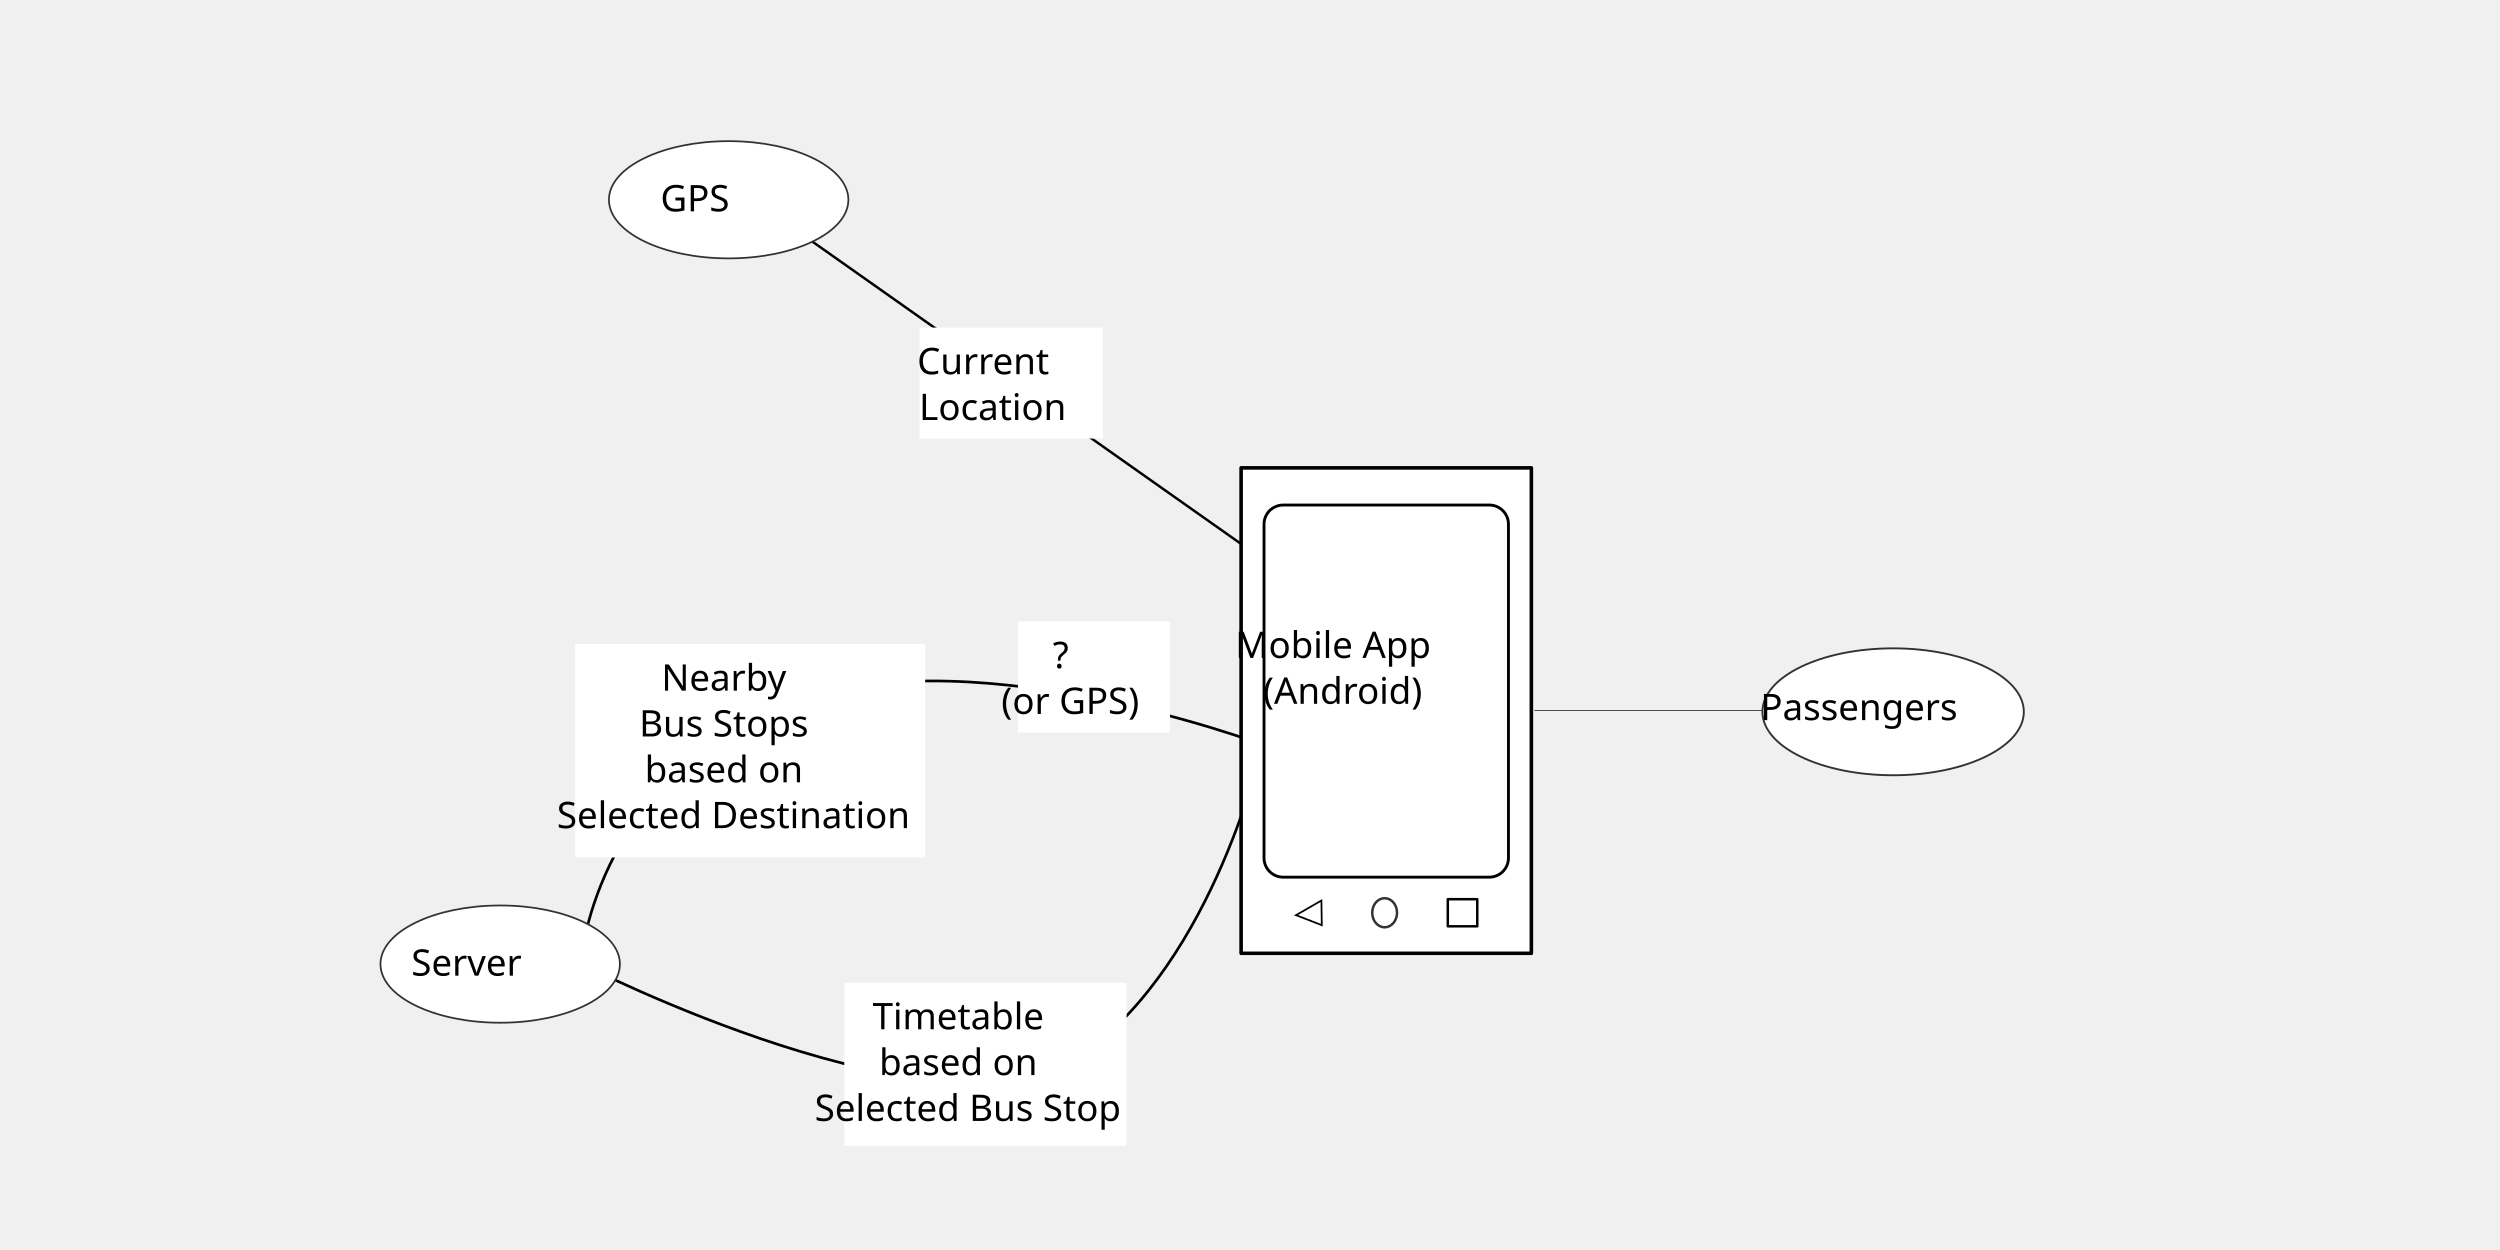
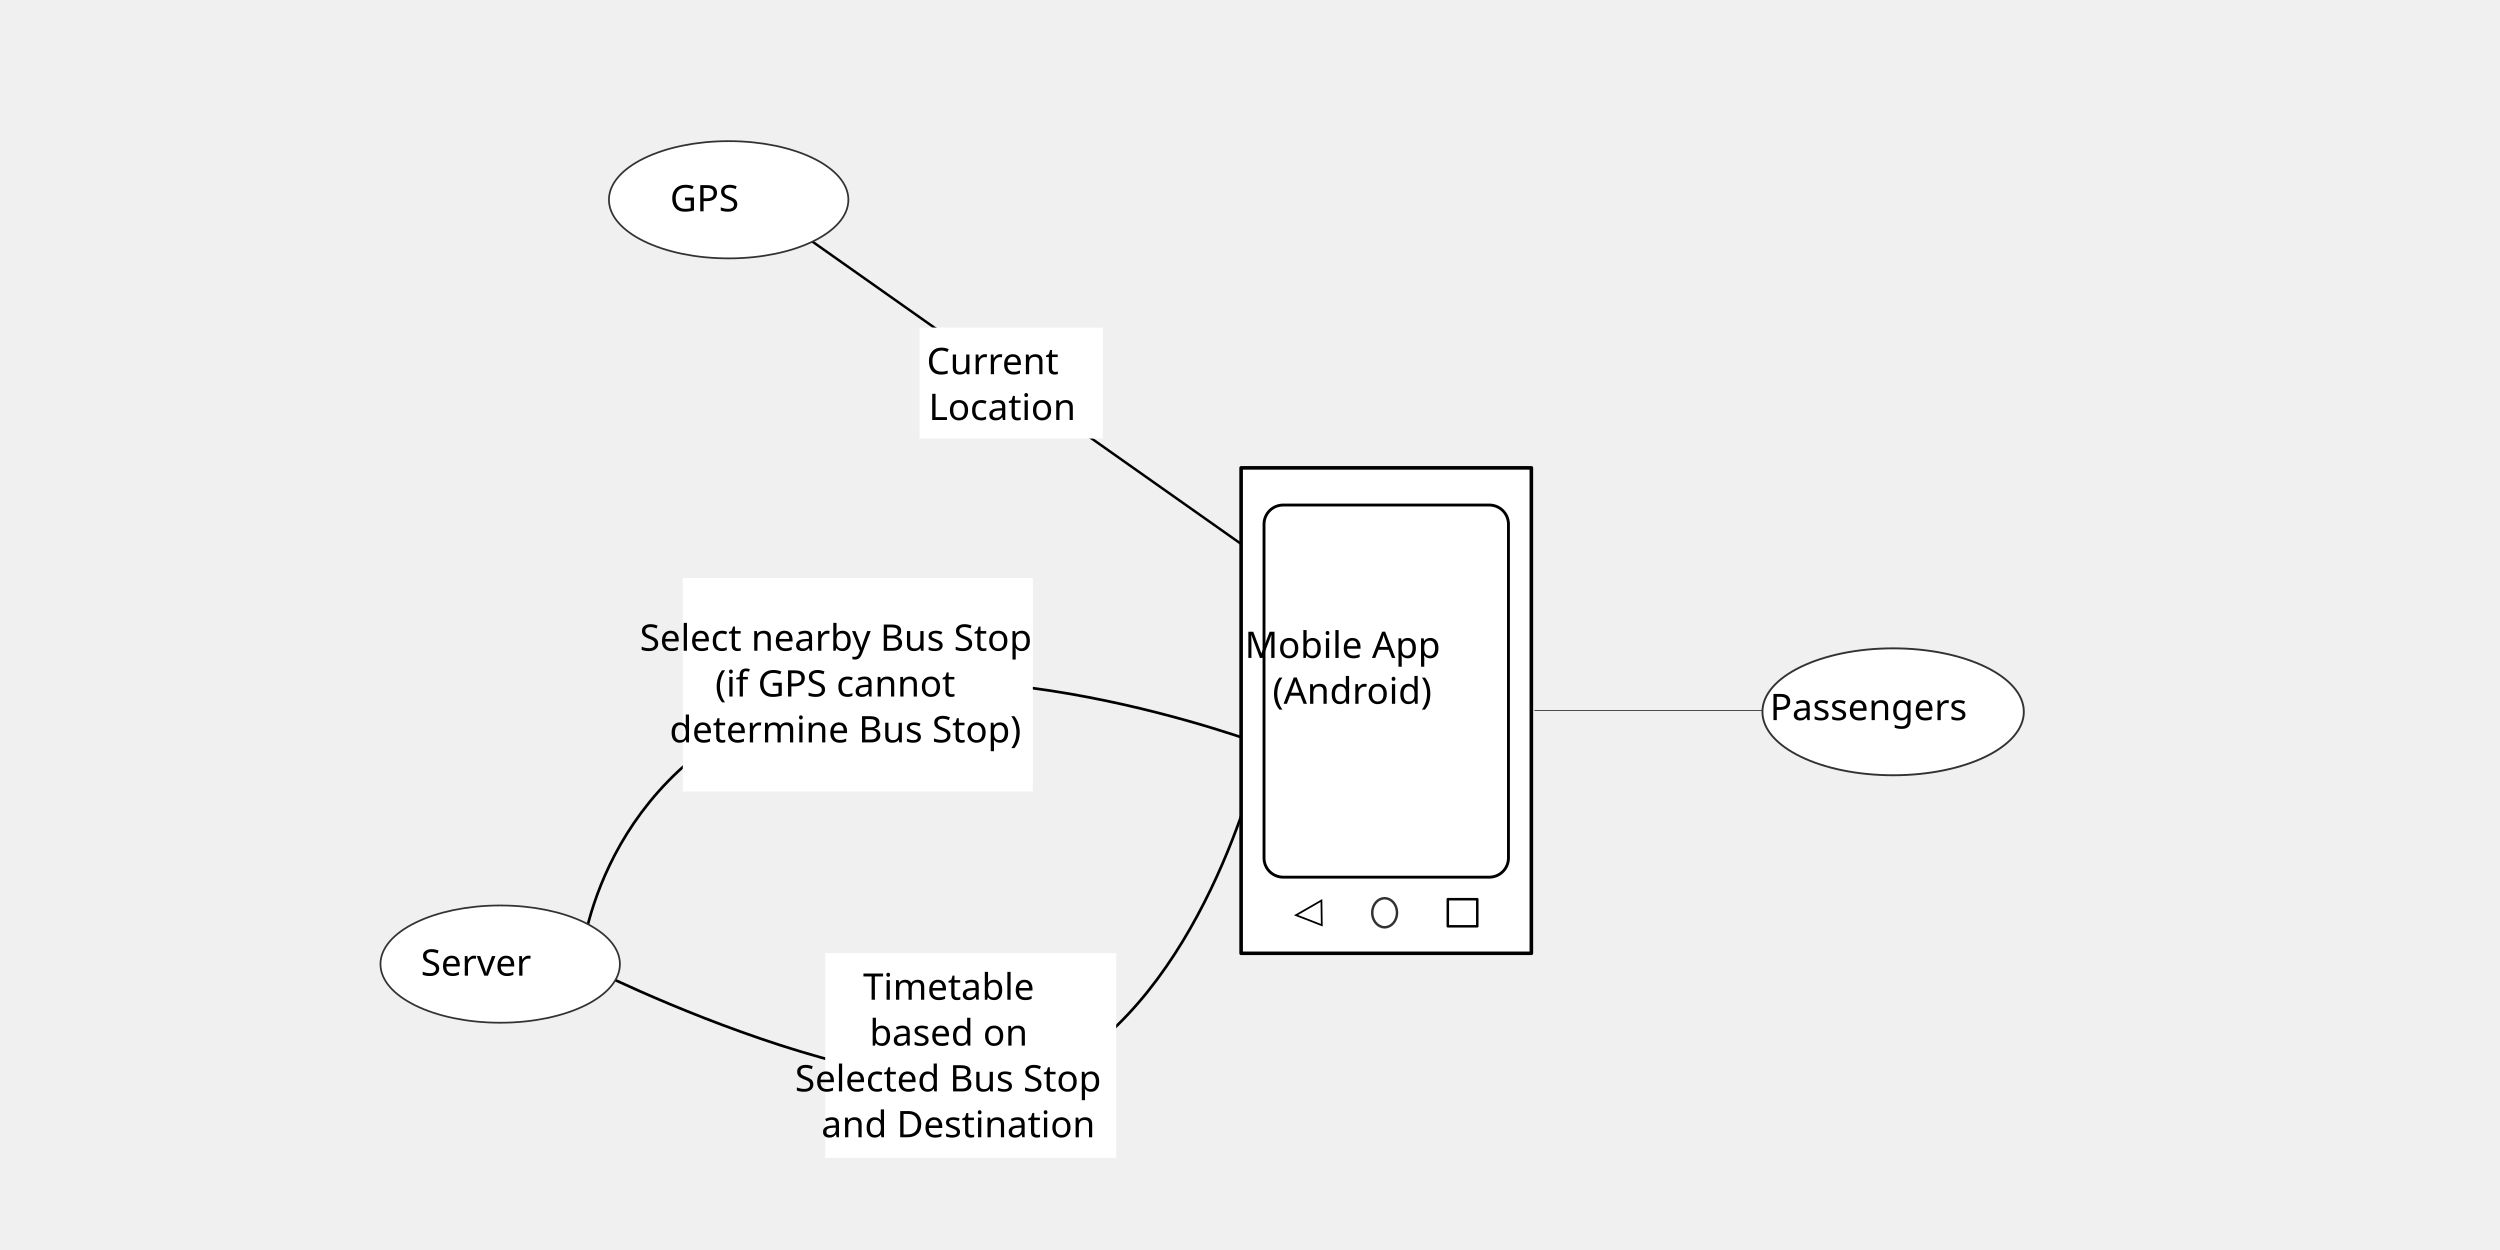
<svg xmlns="http://www.w3.org/2000/svg" xmlns:ns1="http://schemas.microsoft.com/visio/2003/SVGExtensions/" xmlns:xlink="http://www.w3.org/1999/xlink" width="1000" height="500" viewBox="0 0 750.001 375" xml:space="preserve" class="st8" version="1.1" id="svg1274" style="font-size:12px;overflow:visible;color-interpolation-filters:sRGB;fill:none;fill-rule:evenodd;stroke-linecap:square;stroke-miterlimit:3">
  <ns1:documentProperties ns1:langID="1033" ns1:metric="true" ns1:viewMarkup="false">
    <ns1:userDefs>
      <ns1:ud ns1:nameU="msvSubprocessMaster" ns1:prompt="" ns1:val="VT4(Rectangle)" />
      <ns1:ud ns1:nameU="msvNoAutoConnect" ns1:val="VT0(1):26" />
    </ns1:userDefs>
  </ns1:documentProperties>
  <style type="text/css" id="style1104">
	
		.st1 {fill:#ffffff;stroke:#000000;stroke-linecap:round;stroke-linejoin:round;stroke-width:0.75}
		.st2 {fill:#000000;font-family:Calibri;font-size:1.5em}
		.st3 {marker-end:url(#mrkr4-12);stroke:#000000;stroke-linecap:round;stroke-linejoin:round;stroke-width:0.238}
		.st4 {fill:#000000;fill-opacity:1;stroke:#000000;stroke-opacity:1;stroke-width:0.086}
		.st5 {font-size:1em}
		.st6 {fill:#000000;font-family:Calibri;font-size:1.333em}
		.st7 {fill:none;stroke:none;stroke-linecap:round;stroke-linejoin:round;stroke-width:0.75}
		.st8 {fill:none;fill-rule:evenodd;font-size:12px;overflow:visible;stroke-linecap:square;stroke-miterlimit:3}
	
	</style>
  <defs id="Markers">
    <g id="lend4">
      <path d="M 2,1 0,0 2,-1 v 2" style="stroke:none" id="path1106" />
    </g>
    <marker id="mrkr4-12" class="st4" ns1:arrowType="4" ns1:arrowSize="2" ns1:setback="23.2087" refX="-23.209" orient="auto" markerUnits="strokeWidth" overflow="visible" style="overflow:visible;fill:#000000;fill-opacity:1;stroke:#000000;stroke-width:0.086;stroke-opacity:1">
      <use xlink:href="#lend4" transform="scale(-11.60437)" id="use1109" x="0" y="0" width="100%" height="100%" />
    </marker>
  </defs>
-   <g id="g16141">
-     <path id="path1097" d="m 460.302,213.125 h 69.597" style="fill:none;stroke:#000000;stroke-width:0.204px;stroke-linecap:butt;stroke-linejoin:miter;stroke-opacity:1" />
-     <g transform="translate(-19.50003)" id="g14161">
-       <ellipse style="fill:#ffffff;fill-opacity:1;stroke:#323232;stroke-width:0.574;stroke-miterlimit:4;stroke-dasharray:none;stroke-dashoffset:0;stroke-opacity:1" id="path2586" cx="587.44" cy="213.54" rx="39.208" ry="19.036" />
-       <text x="587.199" y="216.035" class="st2" ns1:langID="18441" id="text1229" style="font-style:normal;font-variant:normal;font-weight:normal;font-stretch:normal;font-size:11px;font-family:Calibri;-inkscape-font-specification:'Calibri, Normal';font-variant-ligatures:normal;font-variant-caps:normal;font-variant-numeric:normal;font-feature-settings:normal;text-align:center;writing-mode:lr-tb;text-anchor:middle;fill:#000000">
-         <ns1:paragraph ns1:horizAlign="1" />
-         <ns1:tabList />
-         <ns1:newlineChar />
-         <tspan id="tspan1016" x="587.199" y="216.035">Passengers</tspan>
-       </text>
-     </g>
-     <path id="path14114" d="m 174.196,289.044 c 0,0 3.663,-53.136 58.612,-76.579 54.949,-23.443 145.919,10.94 145.919,10.94 0,0 -14.042,64.597 -54.338,93.249 -40.296,28.652 -150.193,-27.61 -150.193,-27.61 z" style="fill:none;stroke:#000000;stroke-width:0.812px;stroke-linecap:butt;stroke-linejoin:miter;stroke-opacity:1" />
-     <g transform="translate(-362.9507,-36.51168)" id="g1095">
-       <ellipse style="font-size:12px;color-interpolation-filters:sRGB;fill:#ffffff;fill-opacity:1;fill-rule:evenodd;stroke:#323232;stroke-width:0.528;stroke-linecap:square;stroke-miterlimit:4;stroke-dasharray:none;stroke-dashoffset:0;stroke-opacity:1" id="path2586-7" cx="513.007" cy="325.741" rx="35.916" ry="17.586" />
-       <text x="512.916" y="329.217" class="st2" ns1:langID="18441" id="text1229-4" style="font-style:normal;font-variant:normal;font-weight:normal;font-stretch:normal;font-size:11px;font-family:Calibri;-inkscape-font-specification:'Calibri, Normal';font-variant-ligatures:normal;font-variant-caps:normal;font-variant-numeric:normal;font-feature-settings:normal;text-align:center;writing-mode:lr-tb;text-anchor:middle;color-interpolation-filters:sRGB;fill:#000000;fill-rule:evenodd;stroke-linecap:square;stroke-miterlimit:3">
-         <ns1:paragraph ns1:horizAlign="1" />
-         <ns1:tabList />
-         <ns1:newlineChar />
-         <tspan id="tspan998" x="512.916" y="329.217">Server</tspan>
-       </text>
-     </g>
-     <path id="path14058" d="m 242.761,71.81 130.757,92.207" style="fill:none;stroke:#000000;stroke-width:0.75px;stroke-linecap:butt;stroke-linejoin:miter;stroke-opacity:1" />
-     <g transform="translate(99.45836,-31.38691)" id="g1085">
-       <rect x="272.878" y="171.742" width="87.07" height="145.634" class="st1" id="rect1142" style="fill:#ffffff;stroke:#000000;stroke-width:1.078;stroke-linecap:round;stroke-linejoin:round" />
-       <g id="g1073" transform="translate(-0.7367172)">
-         <rect ry="5.745" style="fill:#ffffff;stroke:#000000;stroke-width:0.866;stroke-linecap:round;stroke-linejoin:round" id="rect1151" class="st1" height="111.634" width="73.33" y="182.9" x="280.485" />
-         <text style="font-style:normal;font-variant:normal;font-weight:normal;font-stretch:normal;font-size:11px;font-family:Calibri;-inkscape-font-specification:'Calibri, Normal';font-variant-ligatures:normal;font-variant-caps:normal;font-variant-numeric:normal;font-feature-settings:normal;text-align:center;writing-mode:lr-tb;text-anchor:middle;fill:#000000" id="text1144" ns1:langID="18441" class="st2" y="228.775" x="316.943">
-           <ns1:paragraph ns1:horizAlign="1" />
-           <ns1:tabList />
-           <tspan y="228.775" x="316.943" id="tspan1023">Mobile App</tspan>
-           <tspan y="242.525" x="316.943" id="tspan1025">(Android)</tspan>
-         </text>
-       </g>
-       <g id="g1067" transform="translate(-1.781654)">
-         <rect style="fill:#ffffff;stroke:#000000;stroke-width:0.75;stroke-linecap:round;stroke-linejoin:round;stroke-miterlimit:3.333;stroke-dasharray:none" id="rect1119" class="st1" height="8.128" width="8.838" y="301.146" x="336.667" />
-         <ellipse ry="4.362" rx="3.721" cy="305.21" cx="317.711" id="path2586-7-5" style="font-size:12px;overflow:visible;color-interpolation-filters:sRGB;fill:#ffffff;fill-opacity:1;fill-rule:evenodd;stroke:#323232;stroke-width:0.75;stroke-linecap:square;stroke-miterlimit:3.333;stroke-dasharray:none;stroke-dashoffset:0;stroke-opacity:1" />
-         <path id="path1058" d="m 291.12,305.933 7.632,-4.39 0.107,7.399 z" style="fill:none;stroke:#000000;stroke-width:0.53;stroke-linecap:butt;stroke-linejoin:miter;stroke-miterlimit:3.333;stroke-dasharray:none;stroke-opacity:1" />
-       </g>
-     </g>
-     <g transform="translate(17.4702,-182.4604)" id="g13859">
-       <ellipse style="font-size:12px;color-interpolation-filters:sRGB;fill:#ffffff;fill-opacity:1;fill-rule:evenodd;stroke:#323232;stroke-width:0.528;stroke-linecap:square;stroke-miterlimit:4;stroke-dasharray:none;stroke-dashoffset:0;stroke-opacity:1" id="path2586-7-57" cx="201.127" cy="242.389" rx="35.916" ry="17.586" />
-       <text x="201.036" y="245.864" class="st2" ns1:langID="18441" id="text1229-4-8" style="font-style:normal;font-variant:normal;font-weight:normal;font-stretch:normal;font-size:11px;font-family:Calibri;-inkscape-font-specification:'Calibri, Normal';font-variant-ligatures:normal;font-variant-caps:normal;font-variant-numeric:normal;font-feature-settings:normal;text-align:center;writing-mode:lr-tb;text-anchor:middle;color-interpolation-filters:sRGB;fill:#000000;fill-rule:evenodd;stroke-linecap:square;stroke-miterlimit:3">
-         <ns1:paragraph ns1:horizAlign="1" />
-         <ns1:tabList />
-         <ns1:newlineChar />
-         <tspan y="245.864" x="201.036" id="tspan13854">GPS</tspan>
-       </text>
-     </g>
-     <rect y="98.273" x="275.855" height="33.295" width="55.006" id="rect3367" style="font-size:12px;overflow:visible;color-interpolation-filters:sRGB;fill:#ffffff;fill-opacity:1;fill-rule:evenodd;stroke:none;stroke-width:0.796;stroke-linecap:square;stroke-miterlimit:4;stroke-dasharray:none;stroke-dashoffset:0;stroke-opacity:1" />
-     <text style="font-style:normal;font-variant:normal;font-weight:normal;font-stretch:normal;font-size:11px;font-family:Calibri;-inkscape-font-specification:'Calibri, Normal';font-variant-ligatures:normal;font-variant-caps:normal;font-variant-numeric:normal;font-feature-settings:normal;text-align:center;writing-mode:lr-tb;text-anchor:middle;overflow:visible;color-interpolation-filters:sRGB;fill:#000000;fill-rule:evenodd;stroke-width:1;stroke-linecap:square;stroke-miterlimit:3" id="text1229-5" ns1:langID="18441" class="st2" y="112.258" x="304.958">
+   <path style="fill:none;stroke:#000000;stroke-width:0.204px;stroke-linecap:butt;stroke-linejoin:miter;stroke-opacity:1" d="m 460.302,213.125 h 69.597" id="path1097" />
+   <g id="g14161" transform="translate(-19.50003)">
+     <ellipse ry="19.036" rx="39.208" cy="213.54" cx="587.44" id="path2586" style="fill:#ffffff;fill-opacity:1;stroke:#323232;stroke-width:0.574;stroke-miterlimit:4;stroke-dasharray:none;stroke-dashoffset:0;stroke-opacity:1" />
+     <text style="font-style:normal;font-variant:normal;font-weight:normal;font-stretch:normal;font-size:11px;font-family:Calibri;-inkscape-font-specification:'Calibri, Normal';font-variant-ligatures:normal;font-variant-caps:normal;font-variant-numeric:normal;font-feature-settings:normal;text-align:center;writing-mode:lr-tb;text-anchor:middle;fill:#000000" id="text1229" ns1:langID="18441" class="st2" y="216.035" x="587.199">
      <ns1:paragraph ns1:horizAlign="1" />
      <ns1:tabList />
      <ns1:newlineChar />
-       <tspan y="112.258" x="304.958" id="tspan13882">Current</tspan>
-       <tspan y="126.008" x="304.958" id="tspan13884">Location</tspan>
+       <tspan y="216.035" x="587.199" id="tspan1016">Passengers</tspan>
    </text>
-     <rect y="193.213" x="172.54" height="64.03" width="105.017" id="rect3367-4" style="font-size:12px;overflow:visible;color-interpolation-filters:sRGB;fill:#ffffff;fill-opacity:1;fill-rule:evenodd;stroke:none;stroke-width:1.525;stroke-linecap:square;stroke-miterlimit:4;stroke-dasharray:none;stroke-dashoffset:0;stroke-opacity:1" />
-     <text style="font-style:normal;font-variant:normal;font-weight:normal;font-stretch:normal;font-size:11px;font-family:Calibri;-inkscape-font-specification:'Calibri, Normal';font-variant-ligatures:normal;font-variant-caps:normal;font-variant-numeric:normal;font-feature-settings:normal;text-align:center;writing-mode:lr-tb;text-anchor:middle;overflow:visible;color-interpolation-filters:sRGB;fill:#000000;fill-rule:evenodd;stroke-width:1;stroke-linecap:square;stroke-miterlimit:3" id="text1229-5-1" ns1:langID="18441" class="st2" y="207.198" x="227.17">
+   </g>
+   <path style="fill:none;stroke:#000000;stroke-width:0.812px;stroke-linecap:butt;stroke-linejoin:miter;stroke-opacity:1" d="m 174.196,289.044 c 0,0 3.663,-53.136 58.612,-76.579 54.949,-23.443 145.919,10.94 145.919,10.94 0,0 -14.042,64.597 -54.338,93.249 -40.296,28.652 -150.193,-27.61 -150.193,-27.61 z" id="path14114" />
+   <g id="g1095" transform="translate(-362.9507,-36.51168)">
+     <ellipse ry="17.586" rx="35.916" cy="325.741" cx="513.007" id="path2586-7" style="font-size:12px;color-interpolation-filters:sRGB;fill:#ffffff;fill-opacity:1;fill-rule:evenodd;stroke:#323232;stroke-width:0.528;stroke-linecap:square;stroke-miterlimit:4;stroke-dasharray:none;stroke-dashoffset:0;stroke-opacity:1" />
+     <text style="font-style:normal;font-variant:normal;font-weight:normal;font-stretch:normal;font-size:11px;font-family:Calibri;-inkscape-font-specification:'Calibri, Normal';font-variant-ligatures:normal;font-variant-caps:normal;font-variant-numeric:normal;font-feature-settings:normal;text-align:center;writing-mode:lr-tb;text-anchor:middle;color-interpolation-filters:sRGB;fill:#000000;fill-rule:evenodd;stroke-linecap:square;stroke-miterlimit:3" id="text1229-4" ns1:langID="18441" class="st2" y="329.217" x="512.916">
      <ns1:paragraph ns1:horizAlign="1" />
      <ns1:tabList />
      <ns1:newlineChar />
-       <tspan y="207.198" x="227.17" id="tspan14144">Nearby</tspan>
-       <tspan y="220.948" x="227.17" id="tspan14146">Bus Stops</tspan>
-       <tspan y="234.698" x="227.17" id="tspan14148">based on</tspan>
-       <tspan y="248.448" x="227.17" id="tspan14150">Selected Destination</tspan>
+       <tspan y="329.217" x="512.916" id="tspan998">Server</tspan>
    </text>
-     <rect y="294.798" x="253.287" height="48.923" width="84.7" id="rect3367-4-7" style="font-size:12px;overflow:visible;color-interpolation-filters:sRGB;fill:#ffffff;fill-opacity:1;fill-rule:evenodd;stroke:none;stroke-width:1.197;stroke-linecap:square;stroke-miterlimit:4;stroke-dasharray:none;stroke-dashoffset:0;stroke-opacity:1" />
-     <text style="font-style:normal;font-variant:normal;font-weight:normal;font-stretch:normal;font-size:11px;font-family:Calibri;-inkscape-font-specification:'Calibri, Normal';font-variant-ligatures:normal;font-variant-caps:normal;font-variant-numeric:normal;font-feature-settings:normal;text-align:center;writing-mode:lr-tb;text-anchor:middle;overflow:visible;color-interpolation-filters:sRGB;fill:#000000;fill-rule:evenodd;stroke-width:1;stroke-linecap:square;stroke-miterlimit:3" id="text1229-5-1-1" ns1:langID="18441" class="st2" y="308.783" x="297.497">
+   </g>
+   <path style="fill:none;stroke:#000000;stroke-width:0.75px;stroke-linecap:butt;stroke-linejoin:miter;stroke-opacity:1" d="m 242.761,71.81 130.757,92.207" id="path14058" />
+   <g id="g1085" transform="translate(99.45836,-31.38691)">
+     <rect style="fill:#ffffff;stroke:#000000;stroke-width:1.078;stroke-linecap:round;stroke-linejoin:round" id="rect1142" class="st1" height="145.634" width="87.07" y="171.742" x="272.878" />
+     <g transform="translate(-0.7367172)" id="g1073">
+       <rect x="280.485" y="182.9" width="73.33" height="111.634" class="st1" id="rect1151" style="fill:#ffffff;stroke:#000000;stroke-width:0.866;stroke-linecap:round;stroke-linejoin:round" ry="5.745" />
+       <text x="316.943" y="228.775" class="st2" ns1:langID="18441" id="text1144" style="font-style:normal;font-variant:normal;font-weight:normal;font-stretch:normal;font-size:11px;font-family:Calibri;-inkscape-font-specification:'Calibri, Normal';font-variant-ligatures:normal;font-variant-caps:normal;font-variant-numeric:normal;font-feature-settings:normal;text-align:center;writing-mode:lr-tb;text-anchor:middle;fill:#000000">
+         <ns1:paragraph ns1:horizAlign="1" />
+         <ns1:tabList />
+         <tspan id="tspan1023" x="316.943" y="228.775">Mobile App</tspan>
+         <tspan id="tspan1025" x="316.943" y="242.525">(Android)</tspan>
+       </text>
+     </g>
+     <g transform="translate(-1.781654)" id="g1067">
+       <rect x="336.667" y="301.146" width="8.838" height="8.128" class="st1" id="rect1119" style="fill:#ffffff;stroke:#000000;stroke-width:0.75;stroke-linecap:round;stroke-linejoin:round;stroke-miterlimit:3.333;stroke-dasharray:none" />
+       <ellipse style="font-size:12px;overflow:visible;color-interpolation-filters:sRGB;fill:#ffffff;fill-opacity:1;fill-rule:evenodd;stroke:#323232;stroke-width:0.75;stroke-linecap:square;stroke-miterlimit:3.333;stroke-dasharray:none;stroke-dashoffset:0;stroke-opacity:1" id="path2586-7-5" cx="317.711" cy="305.21" rx="3.721" ry="4.362" />
+       <path style="fill:none;stroke:#000000;stroke-width:0.53;stroke-linecap:butt;stroke-linejoin:miter;stroke-miterlimit:3.333;stroke-dasharray:none;stroke-opacity:1" d="m 291.12,305.933 7.632,-4.39 0.107,7.399 z" id="path1058" />
+     </g>
+   </g>
+   <g id="g13859" transform="translate(17.4702,-182.4604)">
+     <ellipse ry="17.586" rx="35.916" cy="242.389" cx="201.127" id="path2586-7-57" style="font-size:12px;color-interpolation-filters:sRGB;fill:#ffffff;fill-opacity:1;fill-rule:evenodd;stroke:#323232;stroke-width:0.528;stroke-linecap:square;stroke-miterlimit:4;stroke-dasharray:none;stroke-dashoffset:0;stroke-opacity:1" />
+     <text style="font-style:normal;font-variant:normal;font-weight:normal;font-stretch:normal;font-size:11px;font-family:Calibri;-inkscape-font-specification:'Calibri, Normal';font-variant-ligatures:normal;font-variant-caps:normal;font-variant-numeric:normal;font-feature-settings:normal;text-align:center;writing-mode:lr-tb;text-anchor:middle;color-interpolation-filters:sRGB;fill:#000000;fill-rule:evenodd;stroke-linecap:square;stroke-miterlimit:3" id="text1229-4-8" ns1:langID="18441" class="st2" y="245.864" x="201.036">
      <ns1:paragraph ns1:horizAlign="1" />
      <ns1:tabList />
      <ns1:newlineChar />
-       <tspan y="308.783" x="297.497" id="tspan14152">Timetable</tspan>
-       <tspan y="322.533" x="297.497" id="tspan14154">based on</tspan>
-       <tspan y="336.283" x="297.497" id="tspan14156">Selected Bus Stop</tspan>
-     </text>
-     <rect y="186.441" x="305.381" height="33.295" width="45.629" id="rect3367-0" style="font-size:12px;overflow:visible;color-interpolation-filters:sRGB;fill:#ffffff;fill-opacity:1;fill-rule:evenodd;stroke:none;stroke-width:0.725;stroke-linecap:square;stroke-miterlimit:4;stroke-dasharray:none;stroke-dashoffset:0;stroke-opacity:1" />
-     <text style="font-style:normal;font-variant:normal;font-weight:normal;font-stretch:normal;font-size:11px;font-family:Calibri;-inkscape-font-specification:'Calibri, Normal';font-variant-ligatures:normal;font-variant-caps:normal;font-variant-numeric:normal;font-feature-settings:normal;text-align:center;writing-mode:lr-tb;text-anchor:middle;overflow:visible;color-interpolation-filters:sRGB;fill:#000000;fill-rule:evenodd;stroke-width:1;stroke-linecap:square;stroke-miterlimit:3" id="text1229-5-7" ns1:langID="18441" class="st2" y="200.426" x="328.233">
-       <ns1:paragraph ns1:horizAlign="1" />
-       <ns1:tabList />
-       <ns1:newlineChar />
-       <tspan y="200.426" x="328.233" id="tspan14140">?</tspan>
-       <tspan y="214.176" x="328.233" id="tspan14142">(or GPS)</tspan>
+       <tspan id="tspan13854" x="201.036" y="245.864">GPS</tspan>
    </text>
  </g>
+   <rect style="font-size:12px;overflow:visible;color-interpolation-filters:sRGB;fill:#ffffff;fill-opacity:1;fill-rule:evenodd;stroke:none;stroke-width:0.796;stroke-linecap:square;stroke-miterlimit:4;stroke-dasharray:none;stroke-dashoffset:0;stroke-opacity:1" id="rect3367" width="55.006" height="33.295" x="275.855" y="98.273" />
+   <text x="304.958" y="112.258" class="st2" ns1:langID="18441" id="text1229-5" style="font-style:normal;font-variant:normal;font-weight:normal;font-stretch:normal;font-size:11px;font-family:Calibri;-inkscape-font-specification:'Calibri, Normal';font-variant-ligatures:normal;font-variant-caps:normal;font-variant-numeric:normal;font-feature-settings:normal;text-align:center;writing-mode:lr-tb;text-anchor:middle;overflow:visible;color-interpolation-filters:sRGB;fill:#000000;fill-rule:evenodd;stroke-width:1;stroke-linecap:square;stroke-miterlimit:3">
+     <ns1:paragraph ns1:horizAlign="1" />
+     <ns1:tabList />
+     <ns1:newlineChar />
+     <tspan id="tspan13882" x="304.958" y="112.258">Current</tspan>
+     <tspan id="tspan13884" x="304.958" y="126.008">Location</tspan>
+   </text>
+   <rect style="font-size:12px;overflow:visible;color-interpolation-filters:sRGB;fill:#ffffff;fill-opacity:1;fill-rule:evenodd;stroke:none;stroke-width:1.525;stroke-linecap:square;stroke-miterlimit:4;stroke-dasharray:none;stroke-dashoffset:0;stroke-opacity:1" id="rect3367-4" width="105.017" height="64.03" x="204.839" y="173.417" />
+   <text x="257.905" y="195.217" class="st2" ns1:langID="18441" id="text1229-5-1" style="font-style:normal;font-variant:normal;font-weight:normal;font-stretch:normal;font-size:11px;font-family:Calibri;-inkscape-font-specification:'Calibri, Normal';font-variant-ligatures:normal;font-variant-caps:normal;font-variant-numeric:normal;font-feature-settings:normal;text-align:center;writing-mode:lr-tb;text-anchor:middle;overflow:visible;color-interpolation-filters:sRGB;fill:#000000;fill-rule:evenodd;stroke-width:1;stroke-linecap:square;stroke-miterlimit:3">
+     <ns1:paragraph ns1:horizAlign="1" />
+     <ns1:tabList />
+     <ns1:newlineChar />
+     <tspan id="tspan2744" x="257.905" y="195.217">Select nearby Bus Stop</tspan>
+     <tspan id="tspan2746" x="259.152" y="208.967">(if GPS cannot </tspan>
+     <tspan id="tspan2748" x="257.905" y="222.717">determine Bus Stop)</tspan>
+   </text>
+   <rect style="font-size:12px;overflow:visible;color-interpolation-filters:sRGB;fill:#ffffff;fill-opacity:1;fill-rule:evenodd;stroke:none;stroke-width:1.362;stroke-linecap:square;stroke-miterlimit:4;stroke-dasharray:none;stroke-dashoffset:0;stroke-opacity:1" id="rect3367-4-7" width="87.304" height="61.426" x="247.556" y="285.942" />
+   <text x="291.767" y="299.927" class="st2" ns1:langID="18441" id="text1229-5-1-1" style="font-style:normal;font-variant:normal;font-weight:normal;font-stretch:normal;font-size:11px;font-family:Calibri;-inkscape-font-specification:'Calibri, Normal';font-variant-ligatures:normal;font-variant-caps:normal;font-variant-numeric:normal;font-feature-settings:normal;text-align:center;writing-mode:lr-tb;text-anchor:middle;overflow:visible;color-interpolation-filters:sRGB;fill:#000000;fill-rule:evenodd;stroke-width:1;stroke-linecap:square;stroke-miterlimit:3">
+     <ns1:paragraph ns1:horizAlign="1" />
+     <ns1:tabList />
+     <ns1:newlineChar />
+     <tspan id="tspan2750" x="291.767" y="299.927">Timetable</tspan>
+     <tspan id="tspan2752" x="291.767" y="313.677">based on</tspan>
+     <tspan id="tspan2754" x="293.013" y="327.427">Selected Bus Stop </tspan>
+     <tspan id="tspan2756" x="291.767" y="341.177">and Destination</tspan>
+   </text>
</svg>
